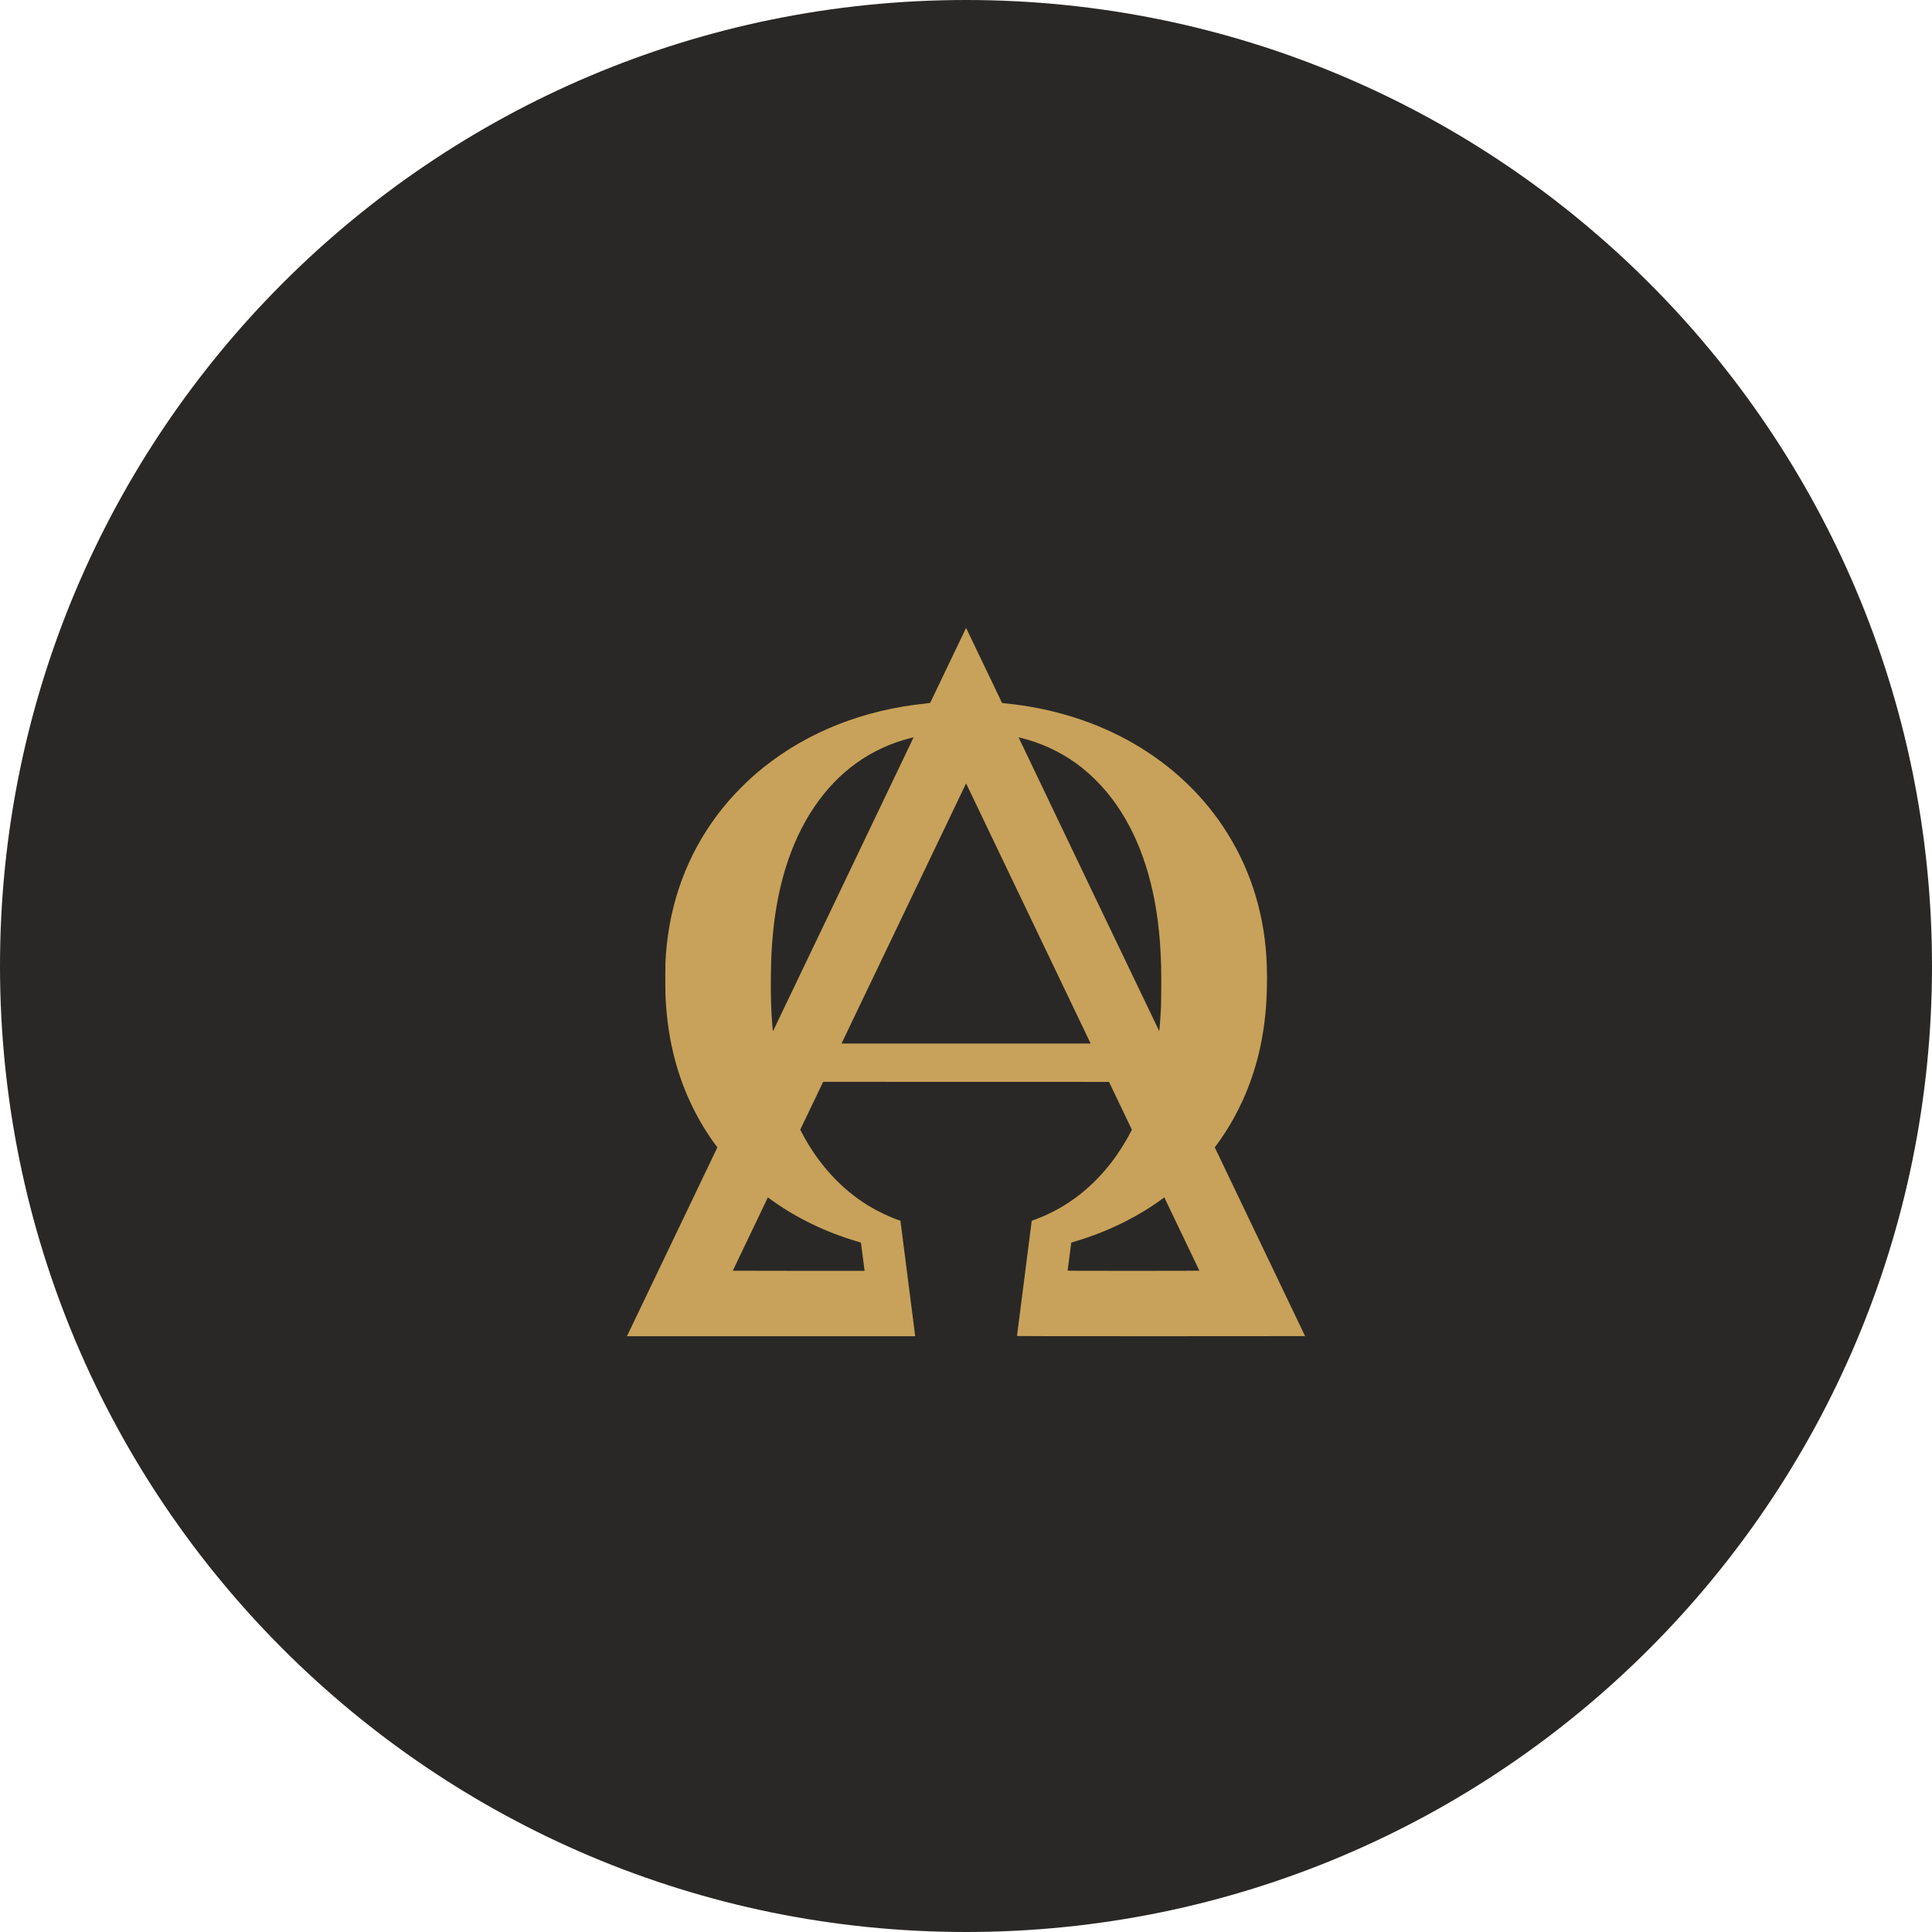
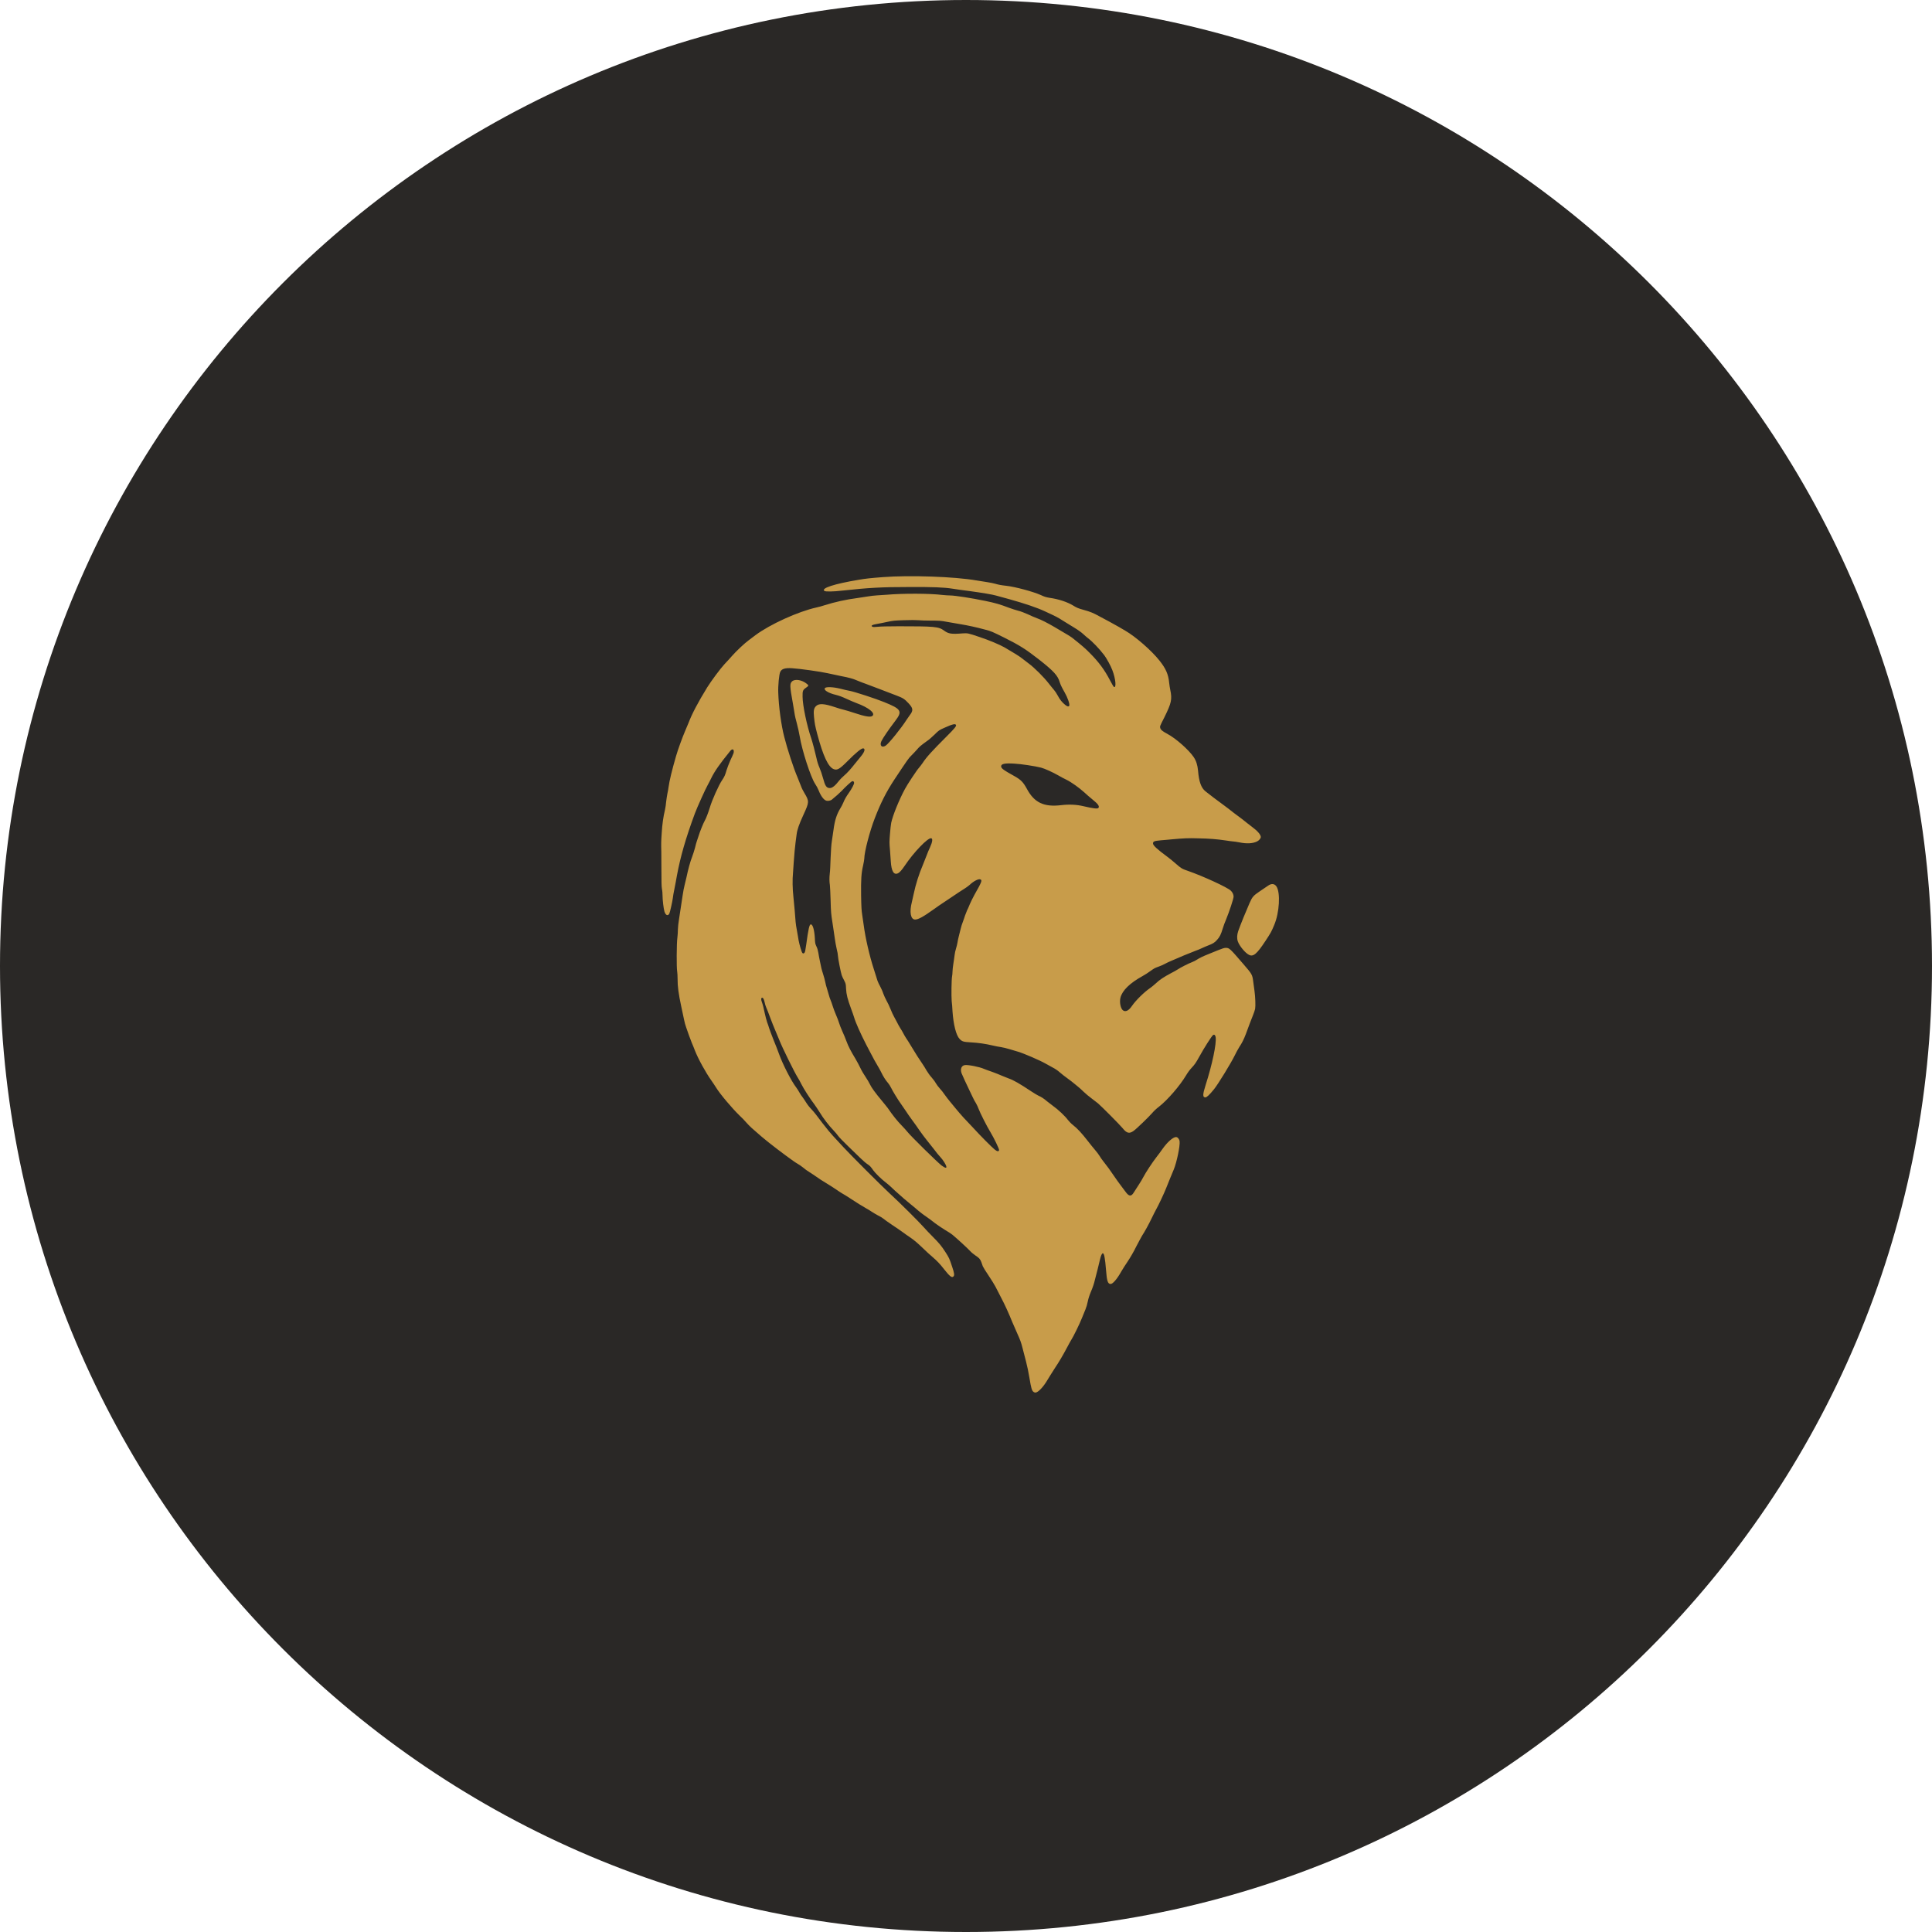
<svg xmlns="http://www.w3.org/2000/svg" viewBox="0 0 120 120" width="120" height="120" role="img" aria-label="Foto belum tersedia">
  <circle cx="60" cy="60" r="60" fill="#2A2826" />
-   <path transform="translate(38.94 39) scale(0.06312)" fill="#C8A25A" fill-rule="evenodd" d="M0.48 696.04C0.74 695.51 20.77 653.7 44.98 603.12L89.01 511.16L87.54 509.21C79.28 498.22 71.06 484.69 64.57 471.42C49.75 441.11 41.1 408.03 38.51 371.67C37.82 362 37.75 359.56 37.75 345.17C37.75 331.13 37.81 328.78 38.43 320.58C42.22 269.76 59.37 223.43 88.98 184C96.23 174.34 103.62 165.86 112.74 156.74C120.27 149.21 126.49 143.62 134.25 137.41C178.14 102.25 232.89 80.65 293.92 74.41C296.3 74.17 298.29 73.92 298.35 73.86C298.4 73.8 306.38 57.15 316.09 36.86L333.74 -0.02L334.34 1.28C336.05 4.94 369.04 73.77 369.14 73.87C369.2 73.93 370.86 74.14 372.83 74.33C418.61 78.82 462.27 92.59 499.5 114.29C534.99 134.97 564.73 162.7 586.62 195.5C611.89 233.39 626.28 276.68 629.25 323.75C630.05 336.51 630.05 353.4 629.24 367.17C627.16 402.83 619.51 434.95 605.96 464.92C603.96 469.35 599.49 478.24 597.07 482.58C592.09 491.54 586.07 500.91 580.28 508.72L578.45 511.2L578.83 511.97C580.61 515.63 667.33 696.85 667.33 696.91C667.33 696.96 603.55 697 525.58 697C424.29 697 383.83 696.95 383.83 696.82C383.83 696.61 398.12 584.87 398.26 583.98C398.36 583.37 398.37 583.37 400.14 582.74C401.12 582.4 403.59 581.45 405.63 580.64C432.86 569.79 456.34 551.93 475.69 527.33C482.72 518.39 490.76 505.82 495.78 495.92L496.88 493.75L485.63 470.25L474.38 446.75L333.73 446.71L193.08 446.68L181.81 470.21L170.54 493.75L171.8 496.17C187.75 526.96 210.66 552.15 237.67 568.59C246.81 574.15 257.91 579.44 267.36 582.75L269.13 583.36L269.31 584.81C271.05 598.51 283.52 695.93 283.6 696.38L283.7 697L141.85 697L-0 697L0.48 696.04ZM233.78 632.04C233.73 631.7 232.92 625.45 231.99 618.17C231.06 610.88 230.28 604.89 230.25 604.87C230.23 604.84 228.44 604.29 226.28 603.66C195.86 594.69 167.17 580.84 142.78 563.35C138.38 560.2 138.7 560.41 138.62 560.51C138.5 560.66 104.17 632.46 104.17 632.56C104.17 632.62 133.35 632.67 169.02 632.67L233.88 632.67L233.78 632.04ZM563.31 632.52C563.27 632.43 555.49 616.17 546.01 596.37L528.78 560.38L526.93 561.74C521.43 565.81 514.3 570.55 507.82 574.46C487.53 586.7 465.71 596.3 442.02 603.41C439.41 604.19 437.25 604.86 437.22 604.89C437.15 604.96 433.67 631.88 433.67 632.38C433.67 632.65 436.87 632.67 498.51 632.67C537.15 632.67 563.34 632.61 563.31 632.52ZM455.53 407.38C455.1 406.48 427.52 348.88 394.25 279.38L333.75 153.01L333.31 153.88C332.76 154.96 212.51 406.11 211.73 407.79L211.18 409L333.75 409L456.32 409L455.53 407.38ZM213.4 251.33C251.21 172.36 282.12 107.73 282.09 107.7C282.06 107.67 280.7 107.98 279.06 108.4C240.14 118.2 207.9 141.3 184.24 176.33C160.59 211.34 146.62 256.74 142.84 310.83C142.09 321.6 141.86 327.46 141.67 340.93C141.37 361.37 141.85 377.23 143.25 393.17C143.61 397.17 143.6 397.15 144.18 395.92C144.45 395.37 175.59 330.3 213.4 251.33ZM524.17 393.39C524.7 387.69 525.1 381.77 525.51 373.33C525.79 367.67 525.9 341.77 525.68 333.67C525.21 316.25 524.24 302.8 522.41 288.52C515.76 236.62 498.66 193.4 472.17 161.58C465 152.97 456.87 144.94 448.33 138.07C432.56 125.36 413.79 115.63 394.05 109.93C390.4 108.88 385.49 107.62 385.39 107.72C385.36 107.75 416.47 172.82 454.52 252.31C492.58 331.8 523.75 396.81 523.79 396.77C523.83 396.73 524 395.21 524.17 393.39Z" />
+   <path transform="translate(28.00 28.00) scale(0.64)" fill="#C89C4A" fill-rule="evenodd" d="M56.55 91.33C56.39 91.2 56.32 90.97 56.16 89.99C56.08 89.49 55.93 88.77 55.83 88.4C55.73 88.03 55.57 87.42 55.48 87.05C55.34 86.5 55.25 86.27 55.01 85.74C54.85 85.38 54.62 84.85 54.49 84.55C54.12 83.64 53.78 82.89 53.4 82.17C53.21 81.79 52.96 81.32 52.86 81.12C52.76 80.93 52.46 80.44 52.19 80.04C51.92 79.64 51.67 79.24 51.63 79.14C51.6 79.04 51.53 78.86 51.49 78.74C51.37 78.44 51.3 78.35 50.91 78.09C50.73 77.97 50.49 77.77 50.38 77.64C50.18 77.42 49.14 76.46 48.68 76.08C48.57 75.99 48.24 75.77 47.94 75.6C47.65 75.42 47.22 75.13 46.98 74.95C46.75 74.76 46.38 74.49 46.16 74.34C45.94 74.2 45.6 73.93 45.39 73.76C45.19 73.58 44.85 73.3 44.65 73.14C44.44 72.97 44.14 72.72 43.98 72.58C43.17 71.87 42.92 71.64 42.73 71.45C42.62 71.34 42.39 71.15 42.24 71.03C41.81 70.71 41.21 70.12 41 69.83C40.75 69.47 40.69 69.4 40.42 69.22C40.29 69.14 40.01 68.89 39.79 68.68C39.58 68.47 39.02 67.93 38.56 67.49C38.09 67.04 37.65 66.58 37.58 66.47C37.5 66.36 37.31 66.12 37.14 65.95C36.71 65.51 36.14 64.77 35.8 64.2C35.64 63.94 35.4 63.59 35.28 63.42C34.85 62.86 34.27 61.95 34.03 61.48C33.9 61.22 33.74 60.92 33.66 60.81C33.34 60.3 32.15 57.88 31.9 57.23C31.82 57.03 31.65 56.62 31.52 56.32C31.39 56.02 31.15 55.43 31 55.02C30.85 54.61 30.68 54.16 30.61 54.02C30.55 53.88 30.48 53.66 30.46 53.53C30.39 53.23 30.32 53.08 30.22 53.08C30.11 53.08 30.09 53.25 30.19 53.5C30.29 53.78 30.34 53.98 30.48 54.63C30.54 54.91 30.64 55.28 30.7 55.46C30.77 55.63 30.85 55.88 30.89 56.02C30.93 56.15 31.12 56.66 31.31 57.14C31.51 57.62 31.76 58.27 31.87 58.58C32.22 59.55 33.05 61.17 33.51 61.77C33.6 61.88 33.74 62.11 33.83 62.27C33.92 62.43 34.05 62.63 34.13 62.72C34.2 62.81 34.36 63.05 34.48 63.24C34.6 63.44 34.82 63.72 34.97 63.87C35.12 64.02 35.34 64.29 35.47 64.46C35.79 64.9 36.32 65.57 36.66 65.99C36.96 66.35 37.06 66.46 38.12 67.6C38.91 68.45 41.68 71.22 42.56 72.04C43.55 72.95 45.37 74.76 45.85 75.3C46.08 75.56 46.5 76 46.79 76.29C47.38 76.88 47.63 77.18 48.02 77.79C48.35 78.31 48.39 78.38 48.65 79.17C48.87 79.81 48.9 80.03 48.77 80.14C48.62 80.28 48.41 80.11 47.85 79.4C47.47 78.91 47.2 78.63 46.75 78.24C46.55 78.08 46.1 77.66 45.75 77.32C45.29 76.88 44.96 76.6 44.61 76.36C44.34 76.18 43.97 75.92 43.8 75.79C43.63 75.67 43.19 75.36 42.82 75.12C42.45 74.87 42.07 74.6 41.98 74.52C41.88 74.44 41.66 74.3 41.48 74.22C41.31 74.13 41.04 73.97 40.87 73.86C40.71 73.75 40.45 73.59 40.28 73.5C39.94 73.31 39.39 72.97 38.71 72.52C38.44 72.34 38.11 72.14 37.98 72.07C37.85 71.99 37.58 71.82 37.37 71.67C37.17 71.53 36.74 71.26 36.43 71.07C36.12 70.89 35.69 70.61 35.49 70.46C35.28 70.31 34.97 70.11 34.8 70C34.62 69.9 34.35 69.7 34.19 69.56C34.03 69.43 33.77 69.25 33.62 69.17C33.35 69.03 31.89 67.95 30.82 67.1C30.32 66.7 30.08 66.5 29.2 65.72C29.05 65.59 28.81 65.34 28.66 65.17C28.51 64.99 28.23 64.7 28.03 64.52C27.3 63.81 26.13 62.43 25.74 61.79C25.63 61.61 25.43 61.32 25.3 61.13C24.75 60.36 24.01 59.02 23.69 58.2C23.59 57.93 23.45 57.59 23.39 57.46C23.34 57.33 23.22 57.01 23.12 56.75C23.03 56.49 22.9 56.13 22.84 55.95C22.77 55.76 22.68 55.44 22.64 55.22C22.59 55 22.47 54.41 22.36 53.9C22.11 52.75 22 51.94 22.01 51.26C22.01 50.97 21.99 50.64 21.97 50.53C21.9 50.2 21.91 47.77 21.99 47.24C22.02 47 22.04 46.65 22.04 46.45C22.04 46.26 22.09 45.81 22.15 45.45C22.29 44.5 22.38 43.9 22.5 43.15C22.55 42.79 22.64 42.33 22.69 42.15C22.74 41.97 22.82 41.63 22.87 41.4C23.02 40.67 23.25 39.82 23.42 39.41C23.5 39.19 23.63 38.8 23.7 38.53C23.76 38.27 23.84 37.99 23.87 37.91C23.9 37.83 23.98 37.59 24.05 37.37C24.16 36.99 24.54 36.06 24.66 35.87C24.76 35.71 24.99 35.11 25.14 34.62C25.34 33.93 26 32.45 26.32 31.98C26.55 31.64 26.63 31.47 26.76 31C26.83 30.77 27 30.34 27.13 30.04C27.46 29.34 27.48 29.29 27.46 29.13C27.44 28.93 27.28 28.93 27.12 29.13C26.09 30.4 25.61 31.09 25.28 31.76C25.16 32.02 25 32.31 24.94 32.42C24.74 32.76 23.89 34.64 23.69 35.19C22.8 37.59 22.28 39.41 21.94 41.25C21.89 41.56 21.78 42.12 21.71 42.48C21.63 42.85 21.56 43.26 21.55 43.39C21.52 43.69 21.27 44.8 21.21 44.91C21.07 45.18 20.84 45.08 20.73 44.7C20.65 44.42 20.55 43.59 20.55 43.17C20.55 42.99 20.53 42.69 20.49 42.52C20.45 42.28 20.44 41.84 20.44 40.77C20.44 39.98 20.43 39.15 20.43 38.91C20.41 38.12 20.41 37.93 20.47 37.08C20.52 36.26 20.62 35.53 20.79 34.82C20.83 34.65 20.88 34.31 20.9 34.06C20.93 33.82 20.98 33.46 21.02 33.27C21.06 33.09 21.12 32.78 21.14 32.6C21.21 32.04 21.48 30.94 21.86 29.63C22.03 29.02 22.5 27.75 22.75 27.17C22.84 26.97 22.98 26.62 23.07 26.41C23.39 25.56 23.99 24.41 24.89 22.95C25.3 22.3 26.16 21.14 26.56 20.71C26.77 20.49 27.1 20.13 27.29 19.91C27.71 19.43 28.52 18.67 28.92 18.38C29.09 18.26 29.38 18.04 29.57 17.89C30.98 16.84 33.71 15.6 35.47 15.21C35.71 15.16 36.07 15.06 36.27 14.99C37.29 14.67 38.31 14.44 39.52 14.28C39.83 14.24 40.27 14.17 40.5 14.13C40.74 14.09 41.14 14.04 41.38 14.03C41.63 14.01 42.04 13.99 42.29 13.97C43.89 13.83 46.51 13.84 47.71 13.99C47.98 14.02 48.33 14.04 48.49 14.04C48.96 14.05 50.48 14.28 51.88 14.57C52.85 14.77 53.33 14.91 54.16 15.23C54.43 15.33 54.84 15.46 55.06 15.52C55.32 15.58 55.67 15.72 56.01 15.87C56.3 16.01 56.7 16.18 56.89 16.25C57.27 16.38 57.88 16.69 58.6 17.11C59.83 17.83 60.21 18.06 60.35 18.18C61.29 18.93 61.57 19.17 62.05 19.66C62.89 20.51 63.45 21.26 63.99 22.3C64.15 22.61 64.31 22.88 64.35 22.91C64.61 23.07 64.53 22.13 64.2 21.28C64.06 20.89 63.63 20.12 63.42 19.84C62.91 19.18 62.28 18.52 61.82 18.17C61.73 18.1 61.52 17.92 61.37 17.78C61.2 17.62 60.85 17.37 60.5 17.16C60.18 16.97 59.69 16.66 59.41 16.49C58.88 16.15 58.8 16.11 57.68 15.59C56.91 15.23 55.77 14.84 54.2 14.4C53.65 14.25 53.07 14.09 52.92 14.05C52.58 13.95 51.58 13.78 50.33 13.61C49.81 13.55 49.06 13.44 48.68 13.38C47.85 13.25 46.83 13.21 44.47 13.22C41.79 13.22 40.56 13.29 37.98 13.57C37.14 13.67 36.36 13.68 36.26 13.6C35.9 13.34 37.23 12.91 39.58 12.52C40.29 12.4 40.65 12.36 41.93 12.26C44.54 12.06 48.9 12.21 51.01 12.58C51.33 12.63 51.81 12.71 52.08 12.75C52.35 12.79 52.68 12.86 52.82 12.9C53.16 13 53.43 13.05 53.9 13.1C54.75 13.19 56.53 13.67 57.26 14C57.62 14.17 57.77 14.21 58.12 14.27C58.98 14.39 59.82 14.67 60.37 15C60.74 15.23 60.88 15.29 61.42 15.44C62.05 15.61 62.38 15.75 62.92 16.05C63.15 16.17 63.59 16.41 63.91 16.58C64.22 16.75 64.64 16.98 64.83 17.09C65.03 17.2 65.31 17.37 65.46 17.46C66.45 18.03 67.99 19.37 68.77 20.35C69.4 21.14 69.64 21.69 69.72 22.53C69.74 22.74 69.79 23.03 69.82 23.18C70.02 24.13 69.94 24.47 69.25 25.87C68.81 26.73 68.81 26.74 68.85 26.9C68.91 27.09 69.07 27.22 69.52 27.46C70.36 27.9 71.63 29.03 72.1 29.73C72.34 30.09 72.47 30.5 72.52 31.04C72.61 32.12 72.82 32.7 73.23 33.04C73.4 33.19 74.62 34.11 75.08 34.44C75.22 34.54 75.63 34.85 75.99 35.14C76.36 35.42 76.73 35.7 76.82 35.76C76.91 35.83 77.11 35.99 77.27 36.12C77.43 36.25 77.67 36.43 77.8 36.53C78.28 36.88 78.61 37.26 78.61 37.48C78.61 37.61 78.45 37.81 78.25 37.91C77.83 38.12 77.24 38.15 76.52 38C76.26 37.95 75.98 37.91 75.9 37.91C75.82 37.9 75.52 37.87 75.23 37.82C74.36 37.69 73.61 37.63 72.54 37.61C71.56 37.58 71.14 37.6 69.94 37.71C69.7 37.73 69.25 37.78 68.93 37.8C68.26 37.86 68.15 37.91 68.15 38.11C68.15 38.3 68.54 38.66 69.53 39.39C69.74 39.54 70.1 39.84 70.34 40.05C70.86 40.51 70.97 40.58 71.54 40.77C72.98 41.27 75.34 42.35 75.69 42.68C75.86 42.83 75.97 43.07 75.97 43.26C75.98 43.45 75.52 44.81 75.25 45.46C75.13 45.73 74.98 46.15 74.91 46.38C74.75 46.92 74.62 47.19 74.36 47.47C74.12 47.74 73.95 47.84 73.47 48.02C73.28 48.1 73.01 48.21 72.89 48.27C72.76 48.34 72.48 48.45 72.26 48.53C72.04 48.61 71.55 48.81 71.16 48.97C70.77 49.14 70.25 49.36 69.99 49.47C69.74 49.57 69.43 49.72 69.29 49.8C69.16 49.87 68.9 49.99 68.72 50.05C68.31 50.2 68.3 50.2 67.88 50.5C67.7 50.64 67.36 50.85 67.13 50.98C65.9 51.66 65.17 52.37 64.99 53.07C64.88 53.5 65 54.12 65.23 54.3C65.48 54.49 65.79 54.34 66.11 53.87C66.48 53.33 67.3 52.53 67.84 52.16C68 52.05 68.27 51.83 68.43 51.68C68.78 51.34 69.23 51.05 69.87 50.71C70.13 50.58 70.43 50.41 70.55 50.33C70.82 50.15 71.56 49.77 71.95 49.62C72.1 49.56 72.31 49.46 72.4 49.39C72.65 49.23 73.01 49.05 73.52 48.85C73.76 48.76 74.19 48.58 74.48 48.46C74.88 48.3 75.06 48.24 75.2 48.24C75.56 48.24 75.59 48.27 76.95 49.85C77.77 50.8 77.79 50.83 77.88 51.55C77.91 51.82 77.97 52.21 78 52.43C78.08 53 78.11 53.88 78.06 54.16C78.03 54.29 77.94 54.58 77.84 54.81C77.68 55.2 77.45 55.81 77.16 56.6C76.97 57.1 76.8 57.45 76.52 57.87C76.39 58.08 76.19 58.45 76.07 58.7C75.72 59.42 74.46 61.48 74.07 61.96C73.63 62.5 73.37 62.75 73.23 62.75C72.96 62.75 72.96 62.48 73.25 61.57C73.9 59.55 74.32 57.54 74.23 56.91C74.2 56.71 74.1 56.62 73.98 56.7C73.86 56.77 73.1 57.96 72.63 58.82C72.31 59.4 72.2 59.56 71.88 59.9C71.73 60.06 71.51 60.35 71.36 60.61C70.76 61.62 69.54 63.03 68.71 63.67C68.49 63.83 68.21 64.1 68.06 64.28C67.75 64.64 66.54 65.81 66.27 66C65.85 66.3 65.6 66.24 65.2 65.74C64.92 65.4 63.19 63.66 62.81 63.33C62.67 63.22 62.37 62.99 62.16 62.83C61.94 62.67 61.61 62.39 61.41 62.2C61.22 62.01 60.98 61.8 60.88 61.72C60.79 61.65 60.61 61.5 60.49 61.4C60.37 61.3 60.08 61.07 59.84 60.9C59.6 60.73 59.27 60.47 59.1 60.32C58.9 60.14 58.65 59.97 58.39 59.84C58.17 59.72 57.87 59.56 57.72 59.47C57.18 59.16 55.63 58.49 55.06 58.32C54.88 58.27 54.5 58.15 54.22 58.07C53.94 57.98 53.57 57.9 53.39 57.87C53.22 57.85 52.87 57.78 52.61 57.72C51.9 57.55 51.19 57.45 50.46 57.41C49.75 57.37 49.62 57.33 49.38 57.08C49.04 56.73 48.78 55.69 48.69 54.4C48.68 54.09 48.64 53.64 48.61 53.39C48.57 52.89 48.59 51.29 48.65 50.99C48.67 50.9 48.69 50.7 48.69 50.55C48.69 50.4 48.73 50.06 48.77 49.8C48.81 49.54 48.87 49.17 48.89 48.97C48.91 48.78 48.97 48.48 49.03 48.31C49.08 48.14 49.15 47.88 49.17 47.74C49.19 47.59 49.25 47.32 49.3 47.12C49.35 46.93 49.43 46.6 49.48 46.4C49.53 46.19 49.62 45.89 49.69 45.73C49.75 45.57 49.85 45.29 49.9 45.12C49.96 44.95 50.05 44.72 50.1 44.61C50.16 44.5 50.28 44.23 50.37 44C50.47 43.77 50.67 43.36 50.83 43.07C51.53 41.84 51.58 41.69 51.41 41.6C51.23 41.51 50.75 41.75 50.34 42.14C50.21 42.25 50.02 42.39 49.92 42.45C49.74 42.56 49.15 42.94 47.97 43.74C47.64 43.95 47.14 44.3 46.85 44.51C45.86 45.22 45.37 45.49 45.06 45.49C44.63 45.49 44.49 44.77 44.75 43.78C44.8 43.56 44.88 43.22 44.92 43.02C45.12 42.06 45.44 41.06 45.83 40.15C45.96 39.83 46.12 39.43 46.19 39.24C46.25 39.06 46.4 38.71 46.51 38.48C46.75 37.95 46.79 37.62 46.61 37.6C46.28 37.56 44.93 38.96 44.06 40.26C43.77 40.69 43.57 40.91 43.42 40.99C43 41.21 42.76 40.82 42.7 39.83C42.69 39.6 42.65 39.1 42.62 38.71C42.56 38.06 42.56 37.94 42.62 37.2C42.65 36.76 42.71 36.27 42.74 36.11C42.89 35.39 43.51 33.86 44.08 32.81C44.3 32.39 45.24 30.97 45.43 30.77C45.51 30.68 45.67 30.47 45.79 30.3C46.17 29.72 46.68 29.16 48.09 27.75C48.92 26.92 49.07 26.73 49.03 26.61C48.97 26.46 48.68 26.53 47.93 26.87C47.39 27.11 47.37 27.12 46.96 27.53C46.73 27.75 46.4 28.05 46.21 28.17C45.6 28.61 45.47 28.72 45.22 29.02C45.08 29.18 44.85 29.42 44.71 29.56C44.45 29.8 44.32 29.99 43.04 31.92C42.27 33.09 41.72 34.17 41.14 35.68C40.65 36.95 40.13 38.95 40.13 39.57C40.13 39.67 40.07 39.99 40.01 40.26C39.84 41 39.8 41.6 39.82 43.17C39.84 44.28 39.86 44.63 39.93 45.06C39.97 45.35 40.04 45.78 40.07 46.02C40.23 47.25 40.63 49 41.05 50.29C41.2 50.77 41.37 51.29 41.41 51.43C41.46 51.57 41.58 51.83 41.68 52C41.77 52.17 41.91 52.47 41.97 52.67C42.04 52.86 42.18 53.17 42.28 53.35C42.39 53.54 42.57 53.91 42.68 54.19C42.79 54.46 42.93 54.78 43 54.89C43.07 55.01 43.2 55.26 43.3 55.45C43.4 55.65 43.54 55.91 43.62 56.03C43.7 56.15 43.84 56.38 43.92 56.54C44 56.7 44.13 56.92 44.2 57.02C44.28 57.13 44.49 57.46 44.66 57.75C45.18 58.61 45.41 58.97 45.7 59.39C45.85 59.6 46.06 59.94 46.17 60.14C46.29 60.34 46.5 60.64 46.65 60.8C46.8 60.97 46.99 61.22 47.07 61.37C47.15 61.51 47.32 61.74 47.46 61.89C47.59 62.03 47.81 62.3 47.94 62.5C48.08 62.69 48.28 62.96 48.4 63.1C48.52 63.24 48.79 63.57 49 63.83C49.21 64.09 49.55 64.48 49.75 64.7C49.96 64.92 50.4 65.38 50.72 65.73C51.48 66.56 52.49 67.57 52.77 67.8C53.02 68.01 53.19 68.03 53.21 67.86C53.22 67.74 52.72 66.7 52.38 66.14C52.04 65.59 51.35 64.22 51.23 63.88C51.17 63.71 51.05 63.46 50.97 63.32C50.88 63.19 50.74 62.93 50.66 62.75C50.57 62.56 50.42 62.25 50.33 62.06C50.06 61.52 49.64 60.58 49.57 60.41C49.43 60.01 49.55 59.68 49.87 59.62C50.15 59.56 51.33 59.79 51.76 59.99C51.88 60.04 52.23 60.17 52.53 60.27C52.83 60.38 53.27 60.55 53.51 60.66C53.75 60.76 54.04 60.88 54.16 60.92C54.58 61.06 55.2 61.41 56.34 62.17C56.6 62.34 56.91 62.53 57.02 62.58C57.3 62.7 57.59 62.89 57.85 63.12C57.97 63.22 58.25 63.43 58.46 63.59C58.92 63.91 59.63 64.58 59.89 64.94C59.99 65.07 60.21 65.3 60.39 65.44C60.82 65.78 61.21 66.2 61.78 66.93C62.05 67.28 62.39 67.7 62.53 67.86C62.68 68.03 62.87 68.28 62.96 68.43C63.05 68.58 63.2 68.8 63.3 68.92C63.66 69.37 64.02 69.86 64.36 70.37C64.56 70.67 64.85 71.07 65.01 71.28C65.17 71.49 65.39 71.78 65.49 71.92C65.82 72.38 66.04 72.39 66.29 71.97C66.37 71.84 66.58 71.51 66.76 71.24C66.94 70.97 67.15 70.61 67.23 70.45C67.42 70.08 68.09 69.05 68.49 68.54C68.66 68.32 68.92 67.98 69.06 67.77C69.52 67.11 70.09 66.6 70.38 66.6C70.54 66.6 70.7 66.79 70.73 67.01C70.79 67.44 70.45 69.07 70.16 69.76C69.97 70.21 69.6 71.11 69.42 71.57C69.25 72.01 68.67 73.25 68.46 73.61C68.38 73.75 68.18 74.15 68.02 74.48C67.74 75.07 67.31 75.84 67.09 76.17C67.03 76.26 66.79 76.72 66.54 77.19C66.27 77.74 65.95 78.29 65.68 78.69C65.45 79.03 65.17 79.47 65.07 79.65C64.65 80.4 64.23 80.88 64.02 80.86C63.76 80.84 63.67 80.57 63.59 79.51C63.5 78.38 63.41 77.88 63.28 77.88C63.19 77.88 63.09 78.11 63 78.5C62.95 78.73 62.85 79.14 62.78 79.41C62.71 79.68 62.59 80.15 62.51 80.46C62.43 80.81 62.3 81.2 62.14 81.57C61.98 81.95 61.88 82.26 61.82 82.55C61.78 82.78 61.68 83.12 61.6 83.31C61.53 83.49 61.37 83.88 61.25 84.17C61.04 84.71 60.4 86.02 60.19 86.33C60.13 86.43 59.96 86.73 59.82 87C59.38 87.83 59.06 88.37 58.59 89.08C58.35 89.46 58.04 89.94 57.92 90.15C57.5 90.87 56.99 91.4 56.73 91.4C56.68 91.4 56.6 91.37 56.55 91.33ZM48.09 69.46C48.05 69.26 47.77 68.82 47.5 68.53C47.36 68.39 47.09 68.05 46.89 67.78C46.68 67.51 46.37 67.12 46.2 66.91C46.03 66.7 45.72 66.29 45.51 65.99C45.31 65.69 44.97 65.21 44.75 64.92C44.54 64.63 44.27 64.25 44.16 64.07C44.04 63.9 43.84 63.61 43.72 63.43C43.42 63.02 42.88 62.14 42.72 61.8C42.65 61.66 42.52 61.45 42.43 61.35C42.2 61.09 41.96 60.71 41.77 60.31C41.68 60.13 41.55 59.89 41.48 59.78C41.31 59.51 40.95 58.86 40.66 58.29C40.52 58.03 40.37 57.74 40.33 57.66C39.76 56.55 39.28 55.48 39.13 54.95C39.09 54.82 38.97 54.47 38.86 54.18C38.5 53.21 38.39 52.76 38.36 52.21C38.34 51.72 38.33 51.71 38.17 51.39C38.07 51.21 37.97 50.99 37.94 50.9C37.85 50.65 37.57 49.21 37.57 49C37.57 48.9 37.52 48.6 37.45 48.34C37.39 48.08 37.3 47.6 37.26 47.28C37.21 46.96 37.12 46.28 37.04 45.79C36.91 44.97 36.89 44.77 36.86 43.64C36.84 42.96 36.81 42.29 36.79 42.15C36.74 41.83 36.73 41.45 36.78 41.02C36.81 40.83 36.84 40.15 36.86 39.52C36.89 38.76 36.93 38.19 36.98 37.89C37.02 37.63 37.09 37.14 37.14 36.8C37.26 35.87 37.45 35.28 37.81 34.69C37.9 34.55 38.03 34.3 38.09 34.15C38.24 33.79 38.38 33.55 38.65 33.17C38.91 32.8 39.14 32.37 39.14 32.23C39.14 32.11 39.05 32.03 38.95 32.07C38.85 32.1 38.22 32.69 37.94 33C37.78 33.17 37.29 33.61 36.96 33.87C36.85 33.95 36.6 34 36.46 33.96C36.21 33.9 35.92 33.52 35.7 32.96C35.63 32.78 35.47 32.48 35.35 32.31C34.93 31.68 34.08 29.07 33.86 27.7C33.81 27.38 33.68 26.83 33.59 26.48C33.49 26.14 33.38 25.66 33.35 25.42C33.31 25.19 33.25 24.81 33.21 24.58C32.89 22.81 32.88 22.59 33.13 22.37C33.41 22.12 34.09 22.23 34.56 22.62C34.75 22.77 34.74 22.81 34.49 22.98C34.17 23.2 34.13 23.29 34.14 23.85C34.14 24.7 34.56 26.69 34.98 27.9C35.1 28.26 35.36 29.25 35.49 29.83C35.56 30.18 35.66 30.47 35.78 30.75C35.88 30.98 36.03 31.42 36.12 31.75C36.33 32.54 36.46 32.73 36.79 32.73C37.03 32.73 37.31 32.5 37.73 31.96C37.8 31.87 37.99 31.68 38.14 31.55C38.45 31.29 38.84 30.86 39.22 30.37C39.36 30.2 39.6 29.9 39.75 29.72C40.15 29.24 40.25 28.95 40.05 28.88C39.88 28.83 39.34 29.27 38.46 30.16C37.73 30.89 37.49 31.03 37.15 30.89C36.63 30.68 36.13 29.61 35.57 27.51C35.35 26.68 35.32 26.5 35.25 25.83C35.19 25.26 35.23 25 35.42 24.8C35.71 24.49 36.21 24.52 37.32 24.89C37.58 24.98 37.94 25.09 38.13 25.13C38.31 25.17 38.77 25.31 39.16 25.44C40.21 25.79 40.71 25.87 40.9 25.74C41.26 25.49 40.57 24.92 39.36 24.48C39.14 24.4 38.71 24.21 38.4 24.07C37.99 23.88 37.7 23.77 37.38 23.69C36.62 23.51 36.14 23.2 36.32 23.02C36.45 22.89 37.12 22.92 37.81 23.09C38.12 23.17 38.54 23.27 38.73 23.3C39.17 23.38 41.26 24.06 42.06 24.39C43.72 25.06 43.85 25.27 43.15 26.19C42.51 27.03 41.93 27.88 41.79 28.18C41.59 28.61 41.84 28.86 42.21 28.61C42.51 28.41 43.71 26.93 44.23 26.11C44.34 25.95 44.48 25.74 44.55 25.65C44.9 25.2 44.87 24.98 44.42 24.5C44.03 24.08 43.88 23.99 43.28 23.76C43.01 23.65 42.28 23.37 41.66 23.14C41.04 22.9 40.41 22.66 40.26 22.61C40.11 22.56 39.79 22.44 39.55 22.34C39.01 22.11 38.74 22.03 37.81 21.85C37.41 21.77 36.86 21.65 36.59 21.59C35.9 21.43 33.83 21.14 33.11 21.1C32.43 21.06 32.11 21.16 31.97 21.46C31.86 21.69 31.75 22.82 31.78 23.48C31.82 24.8 32.07 26.66 32.36 27.76C32.65 28.92 33.28 30.85 33.66 31.72C33.77 32 33.92 32.37 33.99 32.55C34.05 32.73 34.2 33.02 34.31 33.2C34.8 34.02 34.79 34.09 34.24 35.29C33.8 36.24 33.61 36.79 33.56 37.24C33.54 37.4 33.5 37.74 33.46 38C33.39 38.57 33.34 39.09 33.28 39.95C33.26 40.31 33.23 40.77 33.21 40.98C33.15 41.59 33.16 42.5 33.25 43.29C33.29 43.69 33.34 44.26 33.37 44.55C33.44 45.59 33.49 46.03 33.56 46.38C33.6 46.57 33.66 46.93 33.7 47.18C33.75 47.58 33.9 48.18 34.05 48.59C34.11 48.78 34.21 48.83 34.31 48.73C34.38 48.67 34.41 48.52 34.49 47.95C34.7 46.4 34.8 45.96 34.94 45.96C35.13 45.96 35.28 46.49 35.33 47.28C35.35 47.79 35.37 47.85 35.48 48.09C35.57 48.26 35.63 48.49 35.67 48.72C35.7 48.92 35.77 49.28 35.82 49.52C35.87 49.76 35.94 50.06 35.96 50.19C35.99 50.32 36.07 50.6 36.14 50.81C36.21 51.03 36.3 51.34 36.33 51.51C36.36 51.69 36.45 52.03 36.53 52.27C36.6 52.51 36.68 52.78 36.71 52.88C36.73 52.98 36.8 53.16 36.85 53.29C36.91 53.42 37 53.69 37.06 53.88C37.12 54.08 37.26 54.45 37.37 54.71C37.49 54.97 37.62 55.33 37.68 55.52C37.73 55.7 37.88 56.07 38 56.34C38.13 56.61 38.3 57.04 38.39 57.28C38.57 57.78 38.83 58.28 39.27 59C39.42 59.26 39.64 59.66 39.75 59.9C39.86 60.14 40.09 60.53 40.25 60.76C40.41 61 40.61 61.33 40.68 61.49C40.83 61.81 41.21 62.33 41.87 63.12C42.09 63.38 42.33 63.69 42.41 63.79C42.86 64.46 43.38 65.1 43.74 65.46C43.96 65.69 44.22 65.97 44.31 66.09C44.58 66.45 47.21 69.04 47.63 69.36C47.97 69.61 48.13 69.65 48.09 69.46ZM77.47 48.92C77.11 48.75 76.53 48.05 76.38 47.61C76.28 47.32 76.3 46.96 76.42 46.61C76.67 45.91 77.16 44.71 77.52 43.89C77.79 43.28 77.88 43.18 78.51 42.75C78.81 42.55 79.16 42.31 79.28 42.23C79.63 41.97 79.93 41.99 80.13 42.28C80.53 42.88 80.42 44.81 79.92 46C79.63 46.7 79.58 46.78 79.06 47.57C78.24 48.82 77.88 49.13 77.47 48.92ZM62.84 34.67C62.99 34.52 62.83 34.28 62.24 33.81C62.02 33.63 61.68 33.34 61.48 33.15C60.97 32.69 60.23 32.16 59.74 31.92C59.51 31.81 59.17 31.63 58.97 31.51C58.45 31.21 57.64 30.84 57.29 30.75C56.71 30.6 55.33 30.39 54.69 30.36C53.76 30.3 53.41 30.38 53.41 30.62C53.41 30.82 53.63 30.98 54.71 31.58C55.33 31.93 55.55 32.15 55.91 32.81C56.63 34.15 57.56 34.59 59.24 34.39C59.99 34.3 60.72 34.33 61.39 34.49C62.33 34.71 62.75 34.76 62.84 34.67ZM60.02 24.74C60.09 24.6 59.86 23.94 59.56 23.42C59.3 22.97 59.16 22.67 59.09 22.44C58.91 21.82 58.51 21.38 57.14 20.3C55.81 19.26 55.21 18.88 53.73 18.14C52.56 17.56 52.45 17.51 51.88 17.36C51.03 17.13 50.16 16.94 49.42 16.82C49.08 16.76 48.5 16.66 48.15 16.6C47.56 16.49 47.43 16.48 46.6 16.48C46.1 16.48 45.54 16.46 45.35 16.44C45.15 16.42 44.63 16.42 44 16.44C43.05 16.47 42.93 16.48 42.33 16.61C41.97 16.69 41.55 16.77 41.38 16.8C40.89 16.88 40.72 16.98 40.93 17.08C41 17.11 41.13 17.11 41.41 17.08C41.63 17.05 42.5 17.03 43.47 17.03C46.94 17.03 47.35 17.06 47.87 17.45C48.3 17.76 48.58 17.81 49.66 17.72C50.16 17.69 50.19 17.69 51.31 18.07C52.25 18.38 53.26 18.81 53.74 19.08C54.62 19.59 55.21 19.96 55.39 20.11C55.5 20.2 55.81 20.44 56.07 20.63C56.65 21.06 57.55 21.96 58.03 22.58C58.22 22.82 58.45 23.11 58.55 23.22C58.64 23.32 58.8 23.56 58.9 23.75C59.1 24.14 59.34 24.43 59.63 24.66C59.85 24.83 59.95 24.85 60.02 24.74Z" />
</svg>
